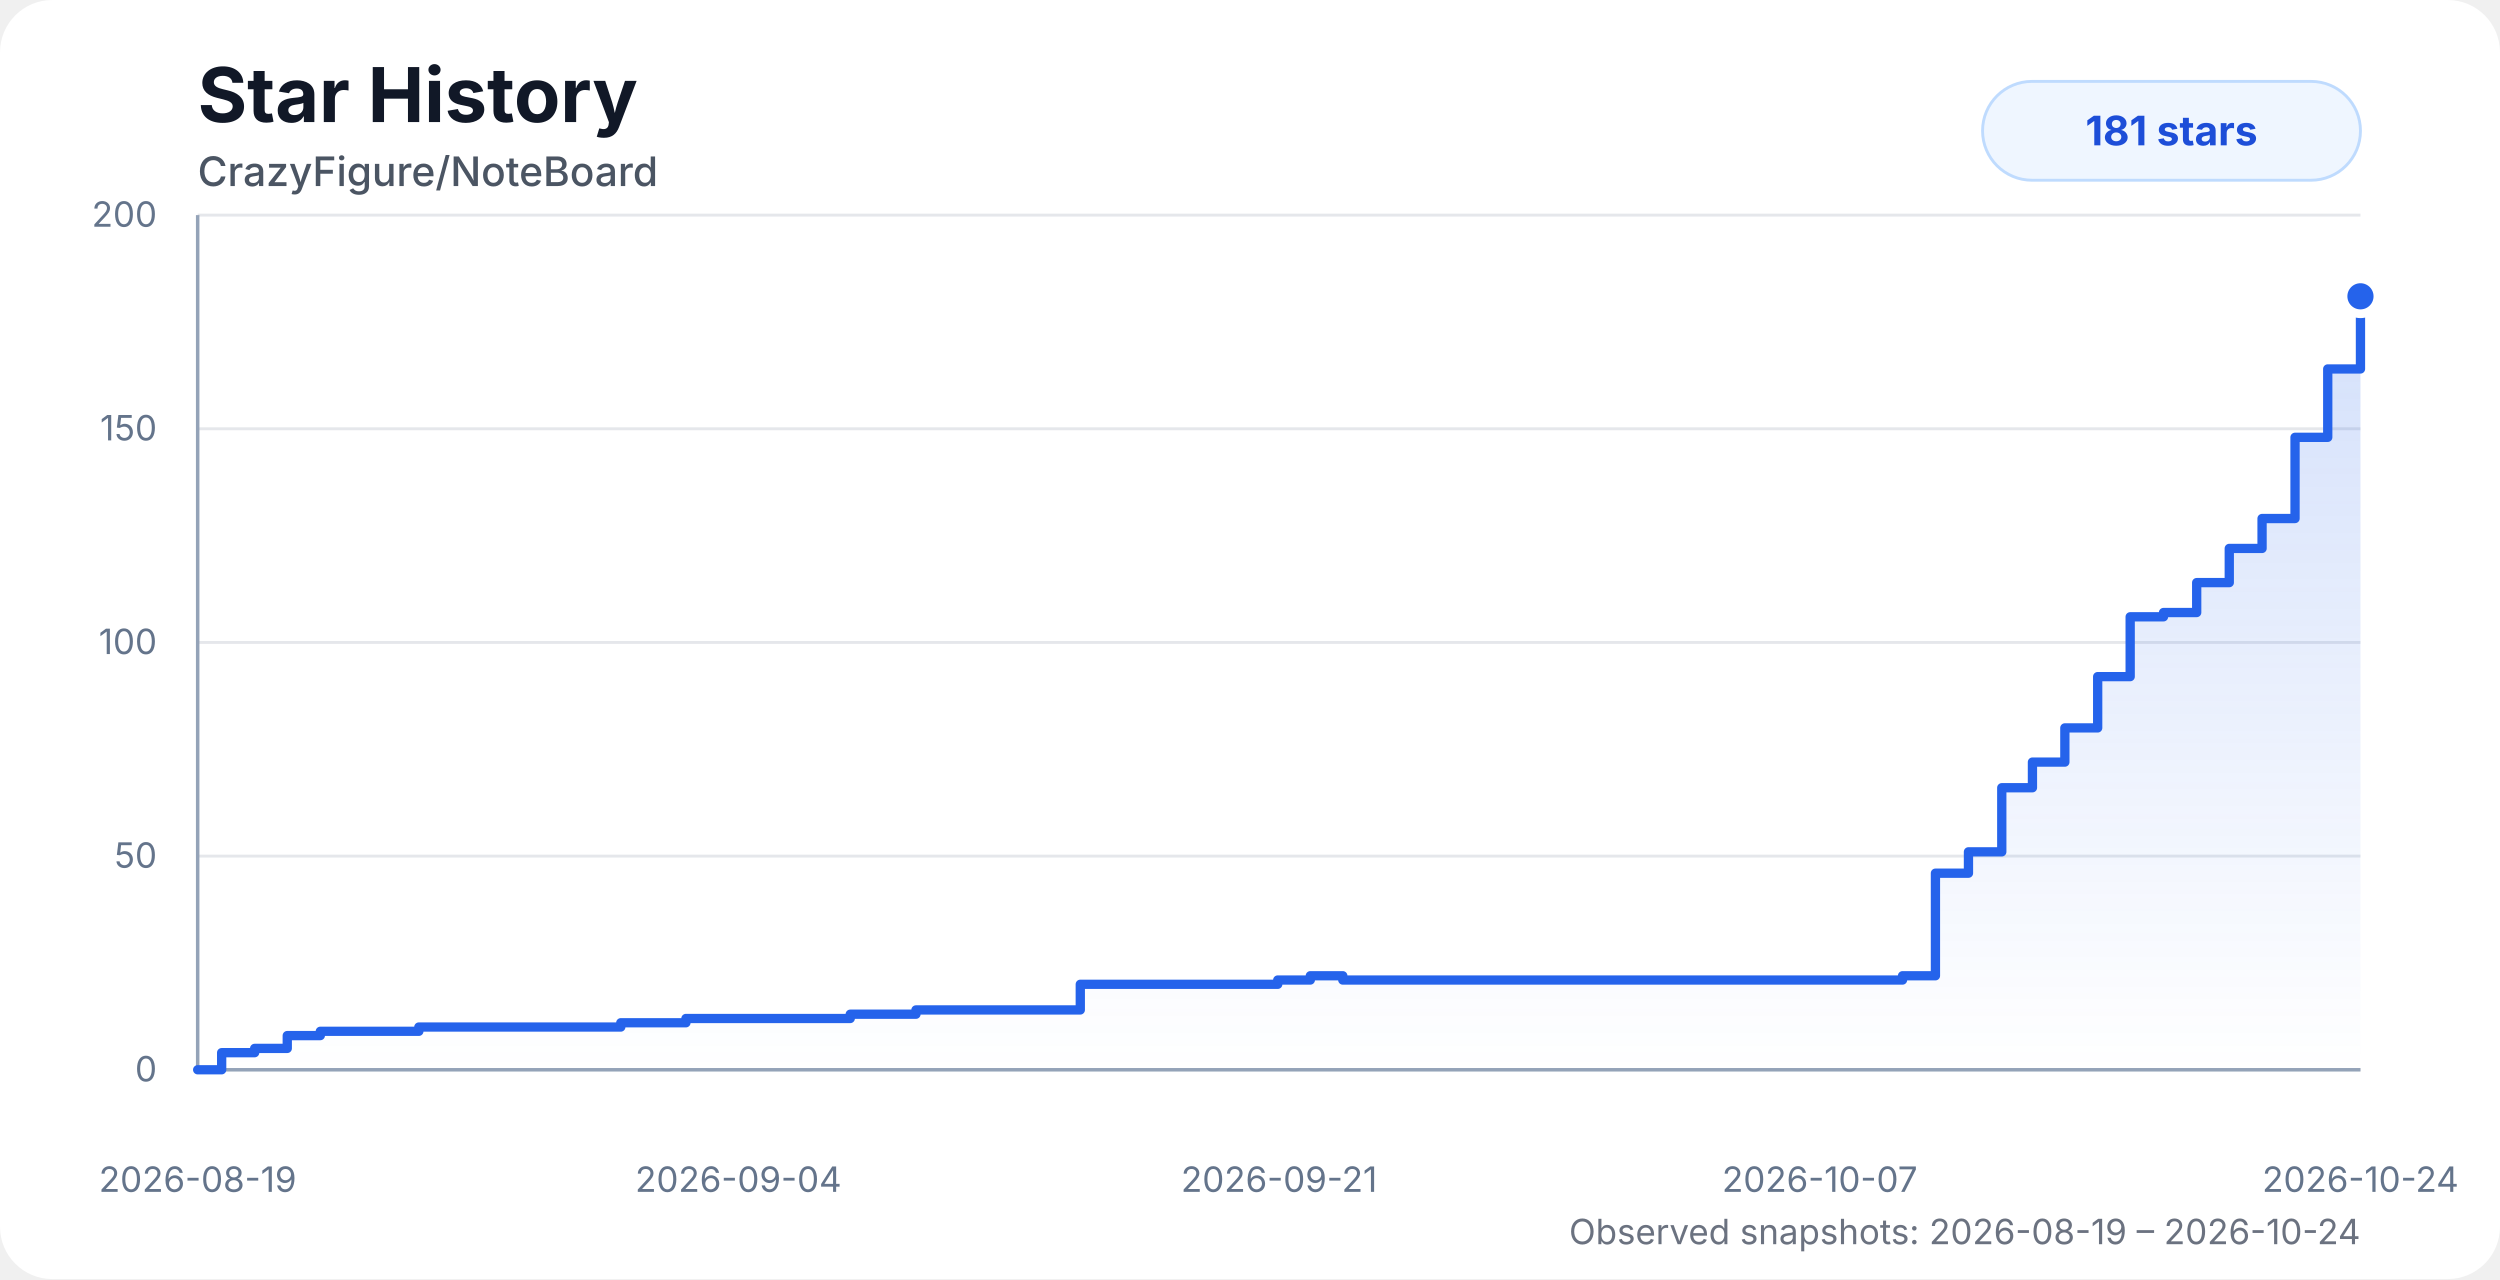
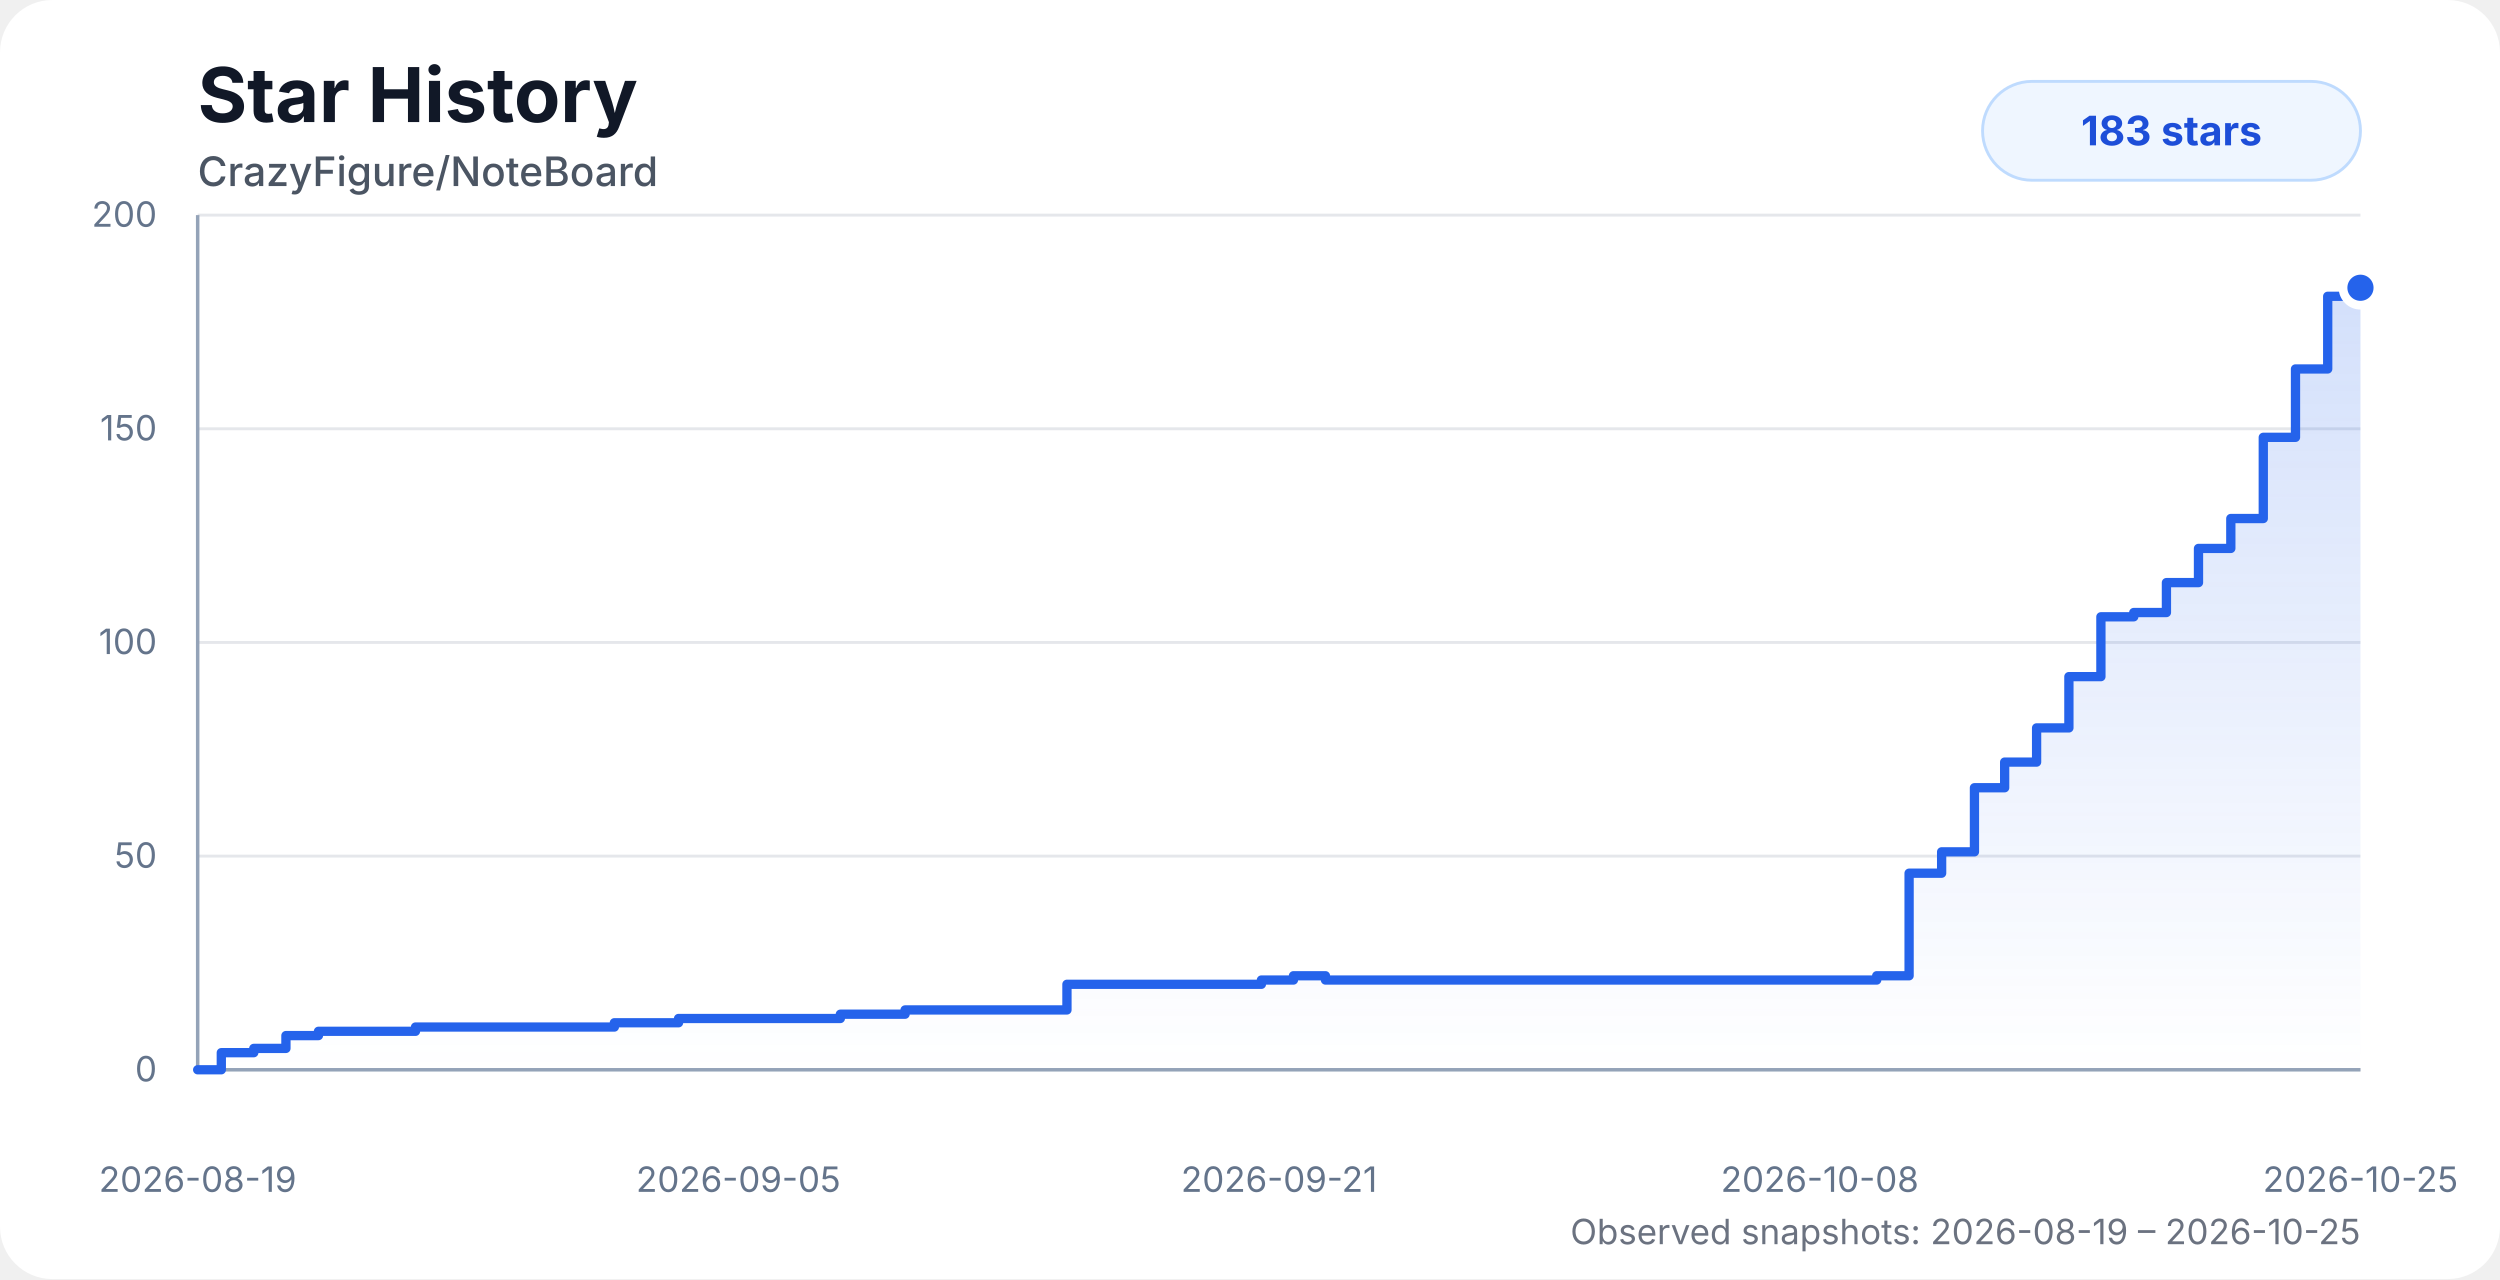
<svg xmlns="http://www.w3.org/2000/svg" width="860" height="440" viewBox="0 0 860 440" role="img" aria-labelledby="title desc">
  <style>
    .chart-bg { fill: #ffffff; }
    .title { fill: #111827; font: 700 26px system-ui, -apple-system, BlinkMacSystemFont, "Segoe UI", sans-serif; }
    .subtitle { fill: #4b5563; font: 500 14px system-ui, -apple-system, BlinkMacSystemFont, "Segoe UI", sans-serif; }
    .axis-label { fill: #64748b; font: 12px system-ui, -apple-system, BlinkMacSystemFont, "Segoe UI", sans-serif; }
    .grid { stroke: #e5e7eb; stroke-width: 1; }
    .axis { stroke: #94a3b8; stroke-width: 1.2; }
    .area { fill: url(#starGradient); opacity: 0.28; }
    .line { fill: none; stroke: #2563eb; stroke-width: 3.2; stroke-linecap: round; stroke-linejoin: round; }
    .dot { fill: #2563eb; stroke: #ffffff; stroke-width: 3; }
    .badge { fill: #eff6ff; stroke: #bfdbfe; }
    .badge-text { fill: #1d4ed8; font: 700 14px system-ui, -apple-system, BlinkMacSystemFont, "Segoe UI", sans-serif; }
    .status { fill: #6b7280; font: 12px system-ui, -apple-system, BlinkMacSystemFont, "Segoe UI", sans-serif; }
    @media (prefers-color-scheme: dark) {
      .chart-bg { fill: #0d1117; }
      .title { fill: #f8fafc; }
      .subtitle { fill: #cbd5e1; }
      .axis-label { fill: #94a3b8; }
      .grid { stroke: #1f2937; }
      .axis { stroke: #475569; }
      .dot { stroke: #0d1117; }
      .badge { fill: #172554; stroke: #1d4ed8; }
      .badge-text { fill: #bfdbfe; }
      .status { fill: #94a3b8; }
    }
  </style>
  <defs>
    <linearGradient id="starGradient" x1="0" x2="0" y1="0" y2="1">
      <stop offset="0%" stop-color="#2563eb" stop-opacity="0.72" />
      <stop offset="100%" stop-color="#2563eb" stop-opacity="0" />
    </linearGradient>
  </defs>
  <rect class="chart-bg" width="860" height="440" rx="18" />
  <text class="title" x="68" y="42">Star History</text>
  <text class="subtitle" x="68" y="64">CrazyFigure/NoteBoard</text>
  <g>
    <line class="grid" x1="68" y1="368" x2="812" y2="368" />
    <line class="grid" x1="68" y1="294.5" x2="812" y2="294.5" />
    <line class="grid" x1="68" y1="221" x2="812" y2="221" />
    <line class="grid" x1="68" y1="147.5" x2="812" y2="147.5" />
    <line class="grid" x1="68" y1="74" x2="812" y2="74" />
    <line class="axis" x1="68" y1="74" x2="68" y2="368" />
    <line class="axis" x1="68" y1="368" x2="812" y2="368" />
    <text class="axis-label" x="54" y="372" text-anchor="end">0</text>
    <text class="axis-label" x="54" y="298.5" text-anchor="end">50</text>
    <text class="axis-label" x="54" y="225" text-anchor="end">100</text>
    <text class="axis-label" x="54" y="151.5" text-anchor="end">150</text>
    <text class="axis-label" x="54" y="78" text-anchor="end">200</text>
    <text class="axis-label" x="68" y="410" text-anchor="middle">2026-08-19</text>
-     <text class="axis-label" x="254" y="410" text-anchor="middle">2026-09-04</text>
+     <text class="axis-label" x="254" y="410" text-anchor="middle">2026-09-05</text>
    <text class="axis-label" x="440" y="410" text-anchor="middle">2026-09-21</text>
-     <text class="axis-label" x="626" y="410" text-anchor="middle">2026-10-07</text>
-     <text class="axis-label" x="812" y="410" text-anchor="middle">2026-10-24</text>
+     <text class="axis-label" x="626" y="410" text-anchor="middle">2026-10-08</text>
+     <text class="axis-label" x="812" y="410" text-anchor="middle">2026-10-25</text>
  </g>
-   <path class="area" d="M 68 368 H 68 V 368 H 76.25 V 362.12 H 87.6 V 360.65 H 98.82 V 356.24 H 110.19 V 354.77 H 121.48 V 354.77 H 132.73 V 354.77 H 144.08 V 353.3 H 159.4 V 353.3 H 171.51 V 353.3 H 180.43 V 353.3 H 191.21 V 353.3 H 202.63 V 353.3 H 213.55 V 351.83 H 224.68 V 351.83 H 235.96 V 350.36 H 247.31 V 350.36 H 258.52 V 350.36 H 269.91 V 350.36 H 281.27 V 350.36 H 292.48 V 348.89 H 303.81 V 348.89 H 315.09 V 347.42 H 326.41 V 347.42 H 337.61 V 347.42 H 349.09 V 347.42 H 360.45 V 347.42 H 371.62 V 338.6 H 382.9 V 338.6 H 394.21 V 338.6 H 405.42 V 338.6 H 416.71 V 338.6 H 428.2 V 338.6 H 439.54 V 337.13 H 450.75 V 335.66 H 461.92 V 337.13 H 473.29 V 337.13 H 484.55 V 337.13 H 495.84 V 337.13 H 507.35 V 337.13 H 518.84 V 337.13 H 530.12 V 337.13 H 541.33 V 337.13 H 552.81 V 337.13 H 564.02 V 337.13 H 575.11 V 337.13 H 586.58 V 337.13 H 597.96 V 337.13 H 609.46 V 337.13 H 620.61 V 337.13 H 632.01 V 337.13 H 643.28 V 337.13 H 654.47 V 335.66 H 665.79 V 300.38 H 677.15 V 293.03 H 688.61 V 270.98 H 699.16 V 262.16 H 710.31 V 250.4 H 721.6 V 232.76 H 732.78 V 212.18 H 744.25 V 210.71 H 755.66 V 200.42 H 766.87 V 188.66 H 778.15 V 178.37 H 789.49 V 150.44 H 800.74 V 126.92 H 812 V 101.93 L 812 368 L 68 368 Z" />
-   <path class="line" d="M 68 368 H 68 V 368 H 76.25 V 362.12 H 87.6 V 360.65 H 98.82 V 356.24 H 110.19 V 354.77 H 121.48 V 354.77 H 132.73 V 354.77 H 144.08 V 353.3 H 159.4 V 353.3 H 171.51 V 353.3 H 180.43 V 353.3 H 191.21 V 353.3 H 202.63 V 353.3 H 213.55 V 351.83 H 224.68 V 351.83 H 235.96 V 350.36 H 247.31 V 350.36 H 258.52 V 350.36 H 269.91 V 350.36 H 281.27 V 350.36 H 292.48 V 348.89 H 303.81 V 348.89 H 315.09 V 347.42 H 326.41 V 347.42 H 337.61 V 347.42 H 349.09 V 347.42 H 360.45 V 347.42 H 371.62 V 338.6 H 382.9 V 338.6 H 394.21 V 338.6 H 405.42 V 338.6 H 416.71 V 338.6 H 428.2 V 338.6 H 439.54 V 337.13 H 450.75 V 335.66 H 461.92 V 337.13 H 473.29 V 337.13 H 484.55 V 337.13 H 495.84 V 337.13 H 507.35 V 337.13 H 518.84 V 337.13 H 530.12 V 337.13 H 541.33 V 337.13 H 552.81 V 337.13 H 564.02 V 337.13 H 575.11 V 337.13 H 586.58 V 337.13 H 597.96 V 337.13 H 609.46 V 337.13 H 620.61 V 337.13 H 632.01 V 337.13 H 643.28 V 337.13 H 654.47 V 335.66 H 665.79 V 300.38 H 677.15 V 293.03 H 688.61 V 270.98 H 699.16 V 262.16 H 710.31 V 250.4 H 721.6 V 232.76 H 732.78 V 212.18 H 744.25 V 210.71 H 755.66 V 200.42 H 766.87 V 188.66 H 778.15 V 178.37 H 789.49 V 150.44 H 800.74 V 126.92 H 812 V 101.93" />
-   <circle class="dot" cx="812" cy="101.93" r="6" />
+   <path class="area" d="M 68 368 H 68 V 368 H 76.13 V 362.12 H 87.3 V 360.65 H 98.36 V 356.24 H 109.55 V 354.77 H 120.67 V 354.77 H 131.75 V 354.77 H 142.93 V 353.3 H 158.02 V 353.3 H 169.94 V 353.3 H 178.73 V 353.3 H 189.34 V 353.3 H 200.59 V 353.3 H 211.34 V 351.83 H 222.31 V 351.83 H 233.42 V 350.36 H 244.59 V 350.36 H 255.64 V 350.36 H 266.85 V 350.36 H 278.04 V 350.36 H 289.08 V 348.89 H 300.24 V 348.89 H 311.35 V 347.42 H 322.49 V 347.42 H 333.53 V 347.42 H 344.83 V 347.42 H 356.02 V 347.42 H 367.03 V 338.6 H 378.13 V 338.6 H 389.27 V 338.6 H 400.31 V 338.6 H 411.43 V 338.6 H 422.75 V 338.6 H 433.92 V 337.13 H 444.95 V 335.66 H 455.96 V 337.13 H 467.15 V 337.13 H 478.25 V 337.13 H 489.37 V 337.13 H 500.7 V 337.13 H 512.01 V 337.13 H 523.12 V 337.13 H 534.16 V 337.13 H 545.47 V 337.13 H 556.51 V 337.13 H 567.43 V 337.13 H 578.73 V 337.13 H 589.94 V 337.13 H 601.26 V 337.13 H 612.24 V 337.13 H 623.46 V 337.13 H 634.57 V 337.13 H 645.59 V 335.66 H 656.73 V 300.38 H 667.92 V 293.03 H 679.21 V 270.98 H 689.6 V 262.16 H 700.59 V 250.4 H 711.7 V 232.76 H 722.71 V 212.18 H 734.01 V 210.71 H 745.25 V 200.42 H 756.28 V 188.66 H 767.4 V 178.37 H 778.57 V 150.44 H 789.65 V 126.92 H 800.73 V 101.93 H 812 V 98.99 L 812 368 L 68 368 Z" />
+   <path class="line" d="M 68 368 H 68 V 368 H 76.13 V 362.12 H 87.3 V 360.65 H 98.36 V 356.24 H 109.55 V 354.77 H 120.67 V 354.77 H 131.75 V 354.77 H 142.93 V 353.3 H 158.02 V 353.3 H 169.94 V 353.3 H 178.73 V 353.3 H 189.34 V 353.3 H 200.59 V 353.3 H 211.34 V 351.83 H 222.31 V 351.83 H 233.42 V 350.36 H 244.59 V 350.36 H 255.64 V 350.36 H 266.85 V 350.36 H 278.04 V 350.36 H 289.08 V 348.89 H 300.24 V 348.89 H 311.35 V 347.42 H 322.49 V 347.42 H 333.53 V 347.42 H 344.83 V 347.42 H 356.02 V 347.42 H 367.03 V 338.6 H 378.13 V 338.6 H 389.27 V 338.6 H 400.31 V 338.6 H 411.43 V 338.6 H 422.75 V 338.6 H 433.92 V 337.13 H 444.95 V 335.66 H 455.96 V 337.13 H 467.15 V 337.13 H 478.25 V 337.13 H 489.37 V 337.13 H 500.7 V 337.13 H 512.01 V 337.13 H 523.12 V 337.13 H 534.16 V 337.13 H 545.47 V 337.13 H 556.51 V 337.13 H 567.43 V 337.13 H 578.73 V 337.13 H 589.94 V 337.13 H 601.26 V 337.13 H 612.24 V 337.13 H 623.46 V 337.13 H 634.57 V 337.13 H 645.59 V 335.66 H 656.73 V 300.38 H 667.92 V 293.03 H 679.21 V 270.98 H 689.6 V 262.16 H 700.59 V 250.4 H 711.7 V 232.76 H 722.71 V 212.18 H 734.01 V 210.71 H 745.25 V 200.42 H 756.28 V 188.66 H 767.4 V 178.37 H 778.57 V 150.44 H 789.65 V 126.92 H 800.73 V 101.93 H 812 V 98.99" />
+   <circle class="dot" cx="812" cy="98.99" r="6" />
  <rect class="badge" x="682" y="28" width="130" height="34" rx="17" />
-   <text class="badge-text" x="747" y="50" text-anchor="middle">181 stars</text>
-   <text class="status" x="812" y="428" text-anchor="end">Observed snapshots: 2026-08-19 – 2026-10-24</text>
+   <text class="badge-text" x="747" y="50" text-anchor="middle">183 stars</text>
+   <text class="status" x="812" y="428" text-anchor="end">Observed snapshots: 2026-08-19 – 2026-10-25</text>
</svg>
